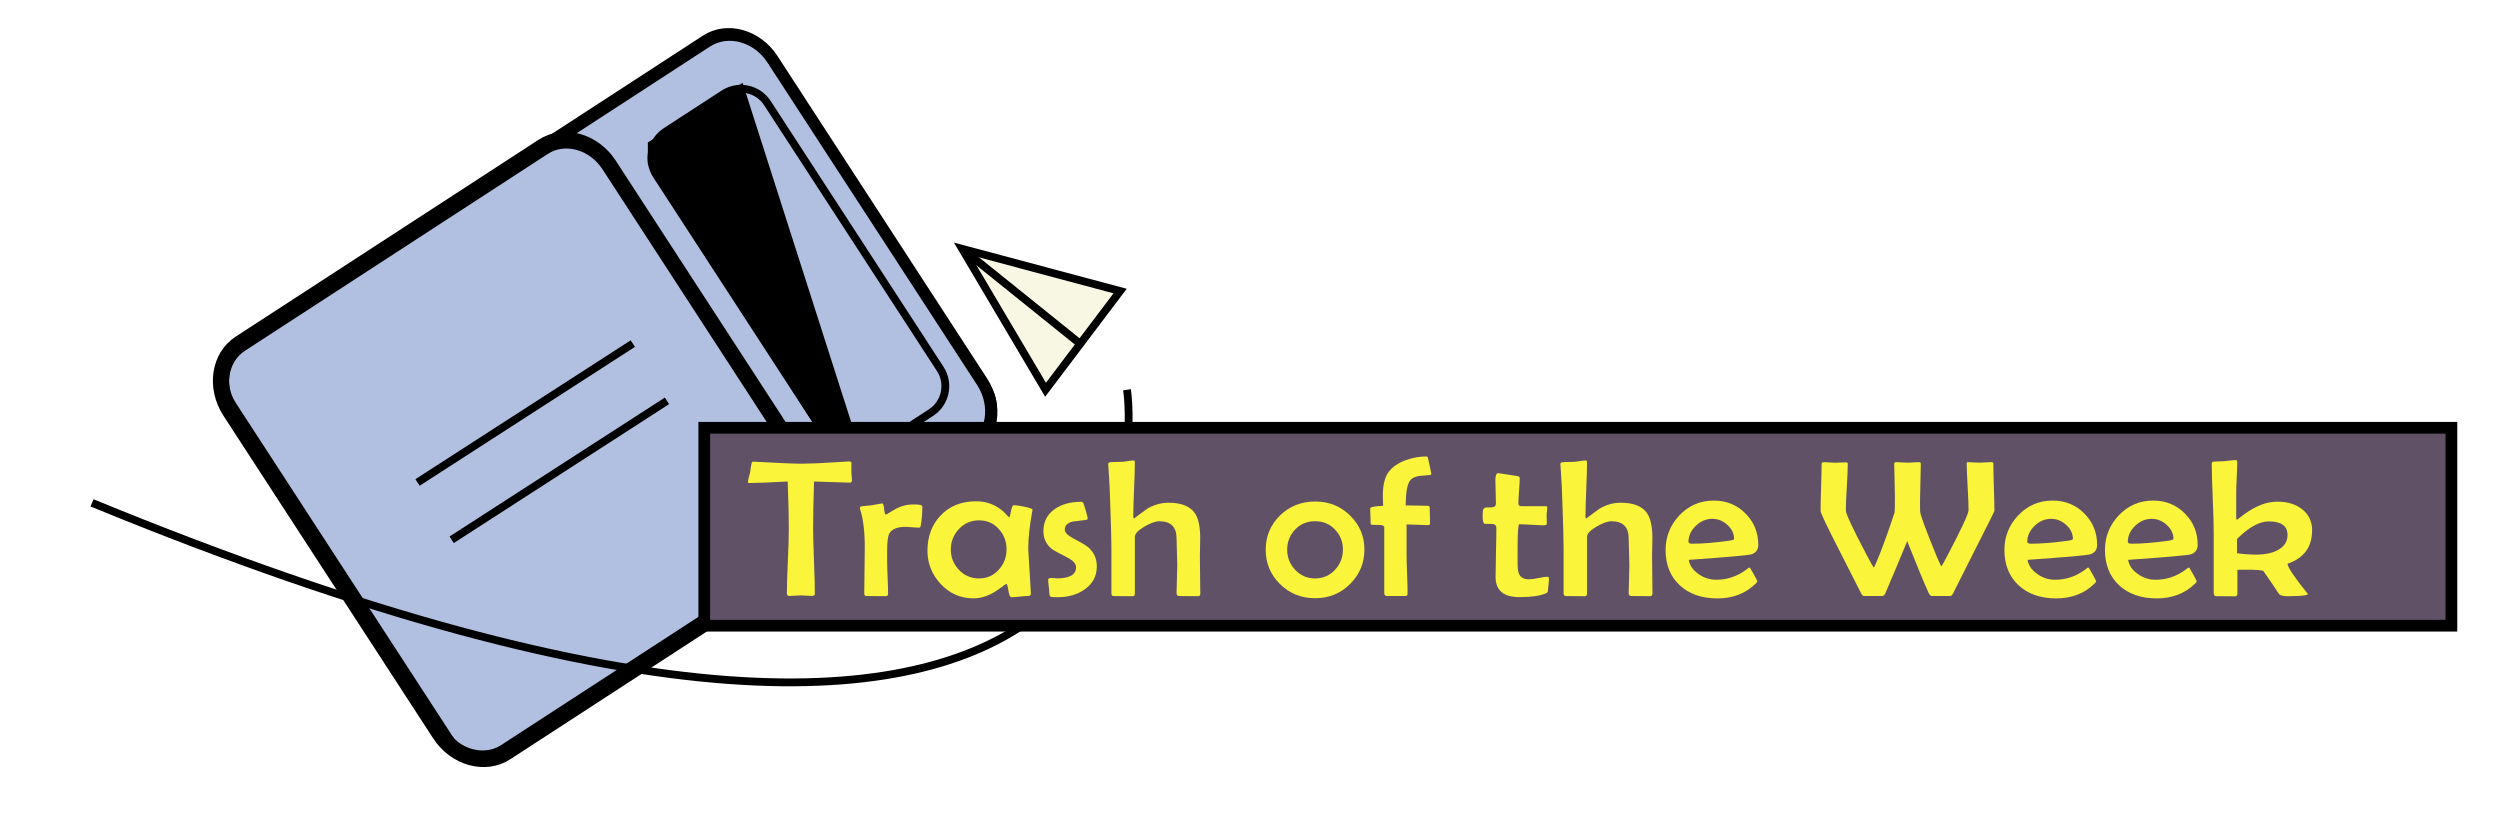
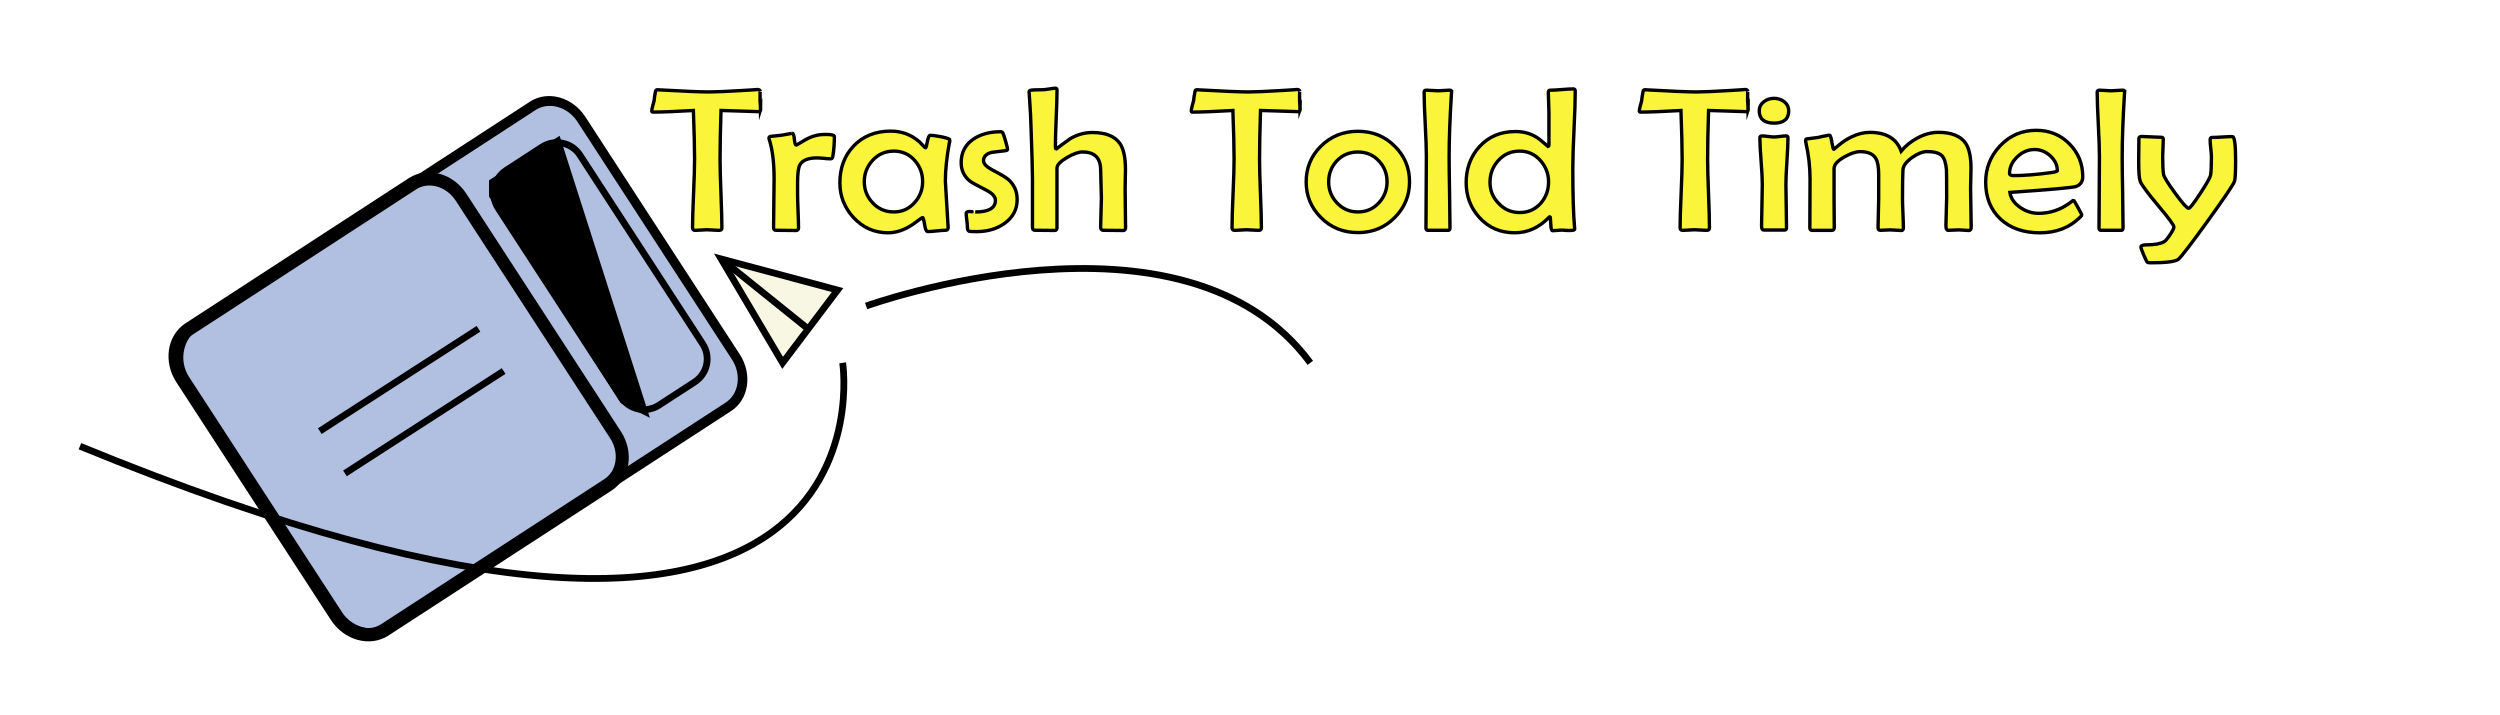
- <svg xmlns="http://www.w3.org/2000/svg" id="Layer_1" data-name="Layer 1" viewBox="0 0 640 210.67">
+ <svg xmlns="http://www.w3.org/2000/svg" id="Layer_1" data-name="Layer 1" viewBox="0 0 736.89 210.67">
  <defs>
    <style>
      .cls-1 {
        fill: #b1bfe0;
      }

      .cls-1, .cls-2, .cls-3, .cls-4, .cls-5, .cls-6 {
        stroke: #000;
        stroke-miterlimit: 10;
      }

      .cls-2 {
        fill: #f7f7e4;
      }

-       .cls-2, .cls-4, .cls-6 {
+       .cls-2, .cls-3, .cls-5 {
        stroke-width: 2px;
      }

-       .cls-3 {
-         fill: #615166;
-         stroke-width: 3px;
-       }
- 
-       .cls-7, .cls-6 {
+       .cls-7, .cls-5 {
        fill: none;
      }

-       .cls-8 {
+       .cls-6 {
        fill: #faf53a;
      }
    </style>
  </defs>
-   <rect class="cls-1" x="74.27" y="39.36" width="164.36" height="123.45" rx="11.03" ry="11.03" transform="translate(-29.82 101.6) rotate(-33.03)" />
+   <rect class="cls-1" x="66.58" y="55.68" width="139.46" height="104.75" rx="11.03" ry="11.03" transform="translate(-36.87 91.75) rotate(-33.03)" />
  <g>
-     <path class="cls-5" d="M111.71,188.57l-53.68-82.58c-4.29-6.59-3.02-15.05,2.82-18.85L180.24,9.53c5.84-3.8,14.09-1.52,18.37,5.07l53.68,82.58c4.29,6.59,3.02,15.05-2.82,18.85l-119.39,77.61c-5.84,3.8-14.09,1.52-18.37-5.07ZM196.88,15.73c-3.59-5.52-10.49-7.42-15.38-4.24L62.12,89.09c-4.89,3.18-5.95,10.26-2.36,15.78l53.68,82.58c3.59,5.52,10.49,7.42,15.38,4.24l119.39-77.61c4.89-3.18,5.95-10.26,2.36-15.78L196.88,15.73Z" />
-     <path class="cls-4" d="M111.72,188.46l-53.68-82.58c-4.29-6.59-3.02-15.05,2.82-18.85l77.57-50.42c5.84-3.8,14.09-1.52,18.37,5.07l53.68,82.58c4.29,6.59,3.02,15.05-2.82,18.85l-77.57,50.42c-5.84,3.8-14.09,1.52-18.37-5.07ZM155.08,42.8c-3.59-5.52-10.49-7.42-15.38-4.24l-77.57,50.42c-4.89,3.18-5.95,10.26-2.36,15.78l53.68,82.58c3.59,5.52,10.49,7.42,15.38,4.24l77.57-50.42c4.89-3.18,5.95-10.26,2.36-15.78l-53.68-82.58Z" />
+     <path class="cls-4" d="M98.35,182.28l-45.55-70.07c-3.64-5.6-2.56-12.77,2.4-15.99L156.5,30.37c4.96-3.22,11.95-1.29,15.59,4.3l45.55,70.07c3.64,5.6,2.56,12.77-2.4,15.99l-101.3,65.85c-4.96,3.22-11.95,1.29-15.59-4.3ZM170.63,35.62c-3.04-4.68-8.9-6.3-13.05-3.6L56.27,97.87c-4.15,2.7-5.05,8.7-2.01,13.39l45.55,70.07c3.04,4.68,8.9,6.3,13.05,3.6l101.3-65.85c4.15-2.7,5.05-8.7,2.01-13.39l-45.55-70.07Z" />
+     <path class="cls-3" d="M98.37,182.19l-45.55-70.07c-3.64-5.6-2.56-12.77,2.4-15.99l65.82-42.78c4.96-3.22,11.95-1.29,15.59,4.3l45.55,70.07c3.64,5.6,2.56,12.77-2.4,15.99l-65.82,42.78c-4.96,3.22-11.95,1.29-15.59-4.3ZM135.15,58.59c-3.04-4.68-8.9-6.3-13.05-3.6l-65.82,42.78c-4.15,2.7-5.05,8.7-2.01,13.39l45.55,70.07c3.04,4.68,8.9,6.3,13.05,3.6l65.82-42.78c4.15-2.7,5.05-8.7,2.01-13.39l-45.55-70.07Z" />
  </g>
-   <rect class="cls-6" x="155.7" y="52.73" width="97.34" height="33.86" rx="8.09" ry="8.09" transform="translate(151.39 -139.66) rotate(56.97)" />
-   <line class="cls-6" x1="162" y1="87.96" x2="106.89" y2="123.51" />
-   <line class="cls-6" x1="170.74" y1="102.62" x2="115.63" y2="138.18" />
-   <polygon class="cls-4" points="189.54 22.73 219.58 116.57 212.29 112.9 166.85 41.68 166.85 37.01 189.54 22.73" />
-   <polygon class="cls-2" points="246.31 63.7 267.66 99.78 286.75 74.51 246.31 63.7" />
-   <line class="cls-6" x1="246.31" y1="63.7" x2="276.54" y2="88.02" />
-   <path class="cls-6" d="M288.52,99.78s22.73,147.17-264.96,28.95" />
+   <rect class="cls-5" x="135.68" y="67.02" width="82.59" height="28.73" rx="8.09" ry="8.09" transform="translate(148.76 -111.35) rotate(56.97)" />
+   <line class="cls-5" x1="141.03" y1="96.91" x2="94.26" y2="127.08" />
+   <line class="cls-5" x1="148.45" y1="109.36" x2="101.68" y2="139.53" />
+   <polygon class="cls-3" points="164.4 41.57 189.88 121.19 183.7 118.08 145.14 57.65 145.14 53.69 164.4 41.57" />
+   <polygon class="cls-2" points="212.57 76.33 230.68 106.95 246.88 85.5 212.57 76.33" />
+   <line class="cls-5" x1="212.57" y1="76.33" x2="238.22" y2="96.97" />
+   <path class="cls-5" d="M248.38,106.95s19.29,124.88-224.82,24.57" />
  <g>
-     <rect class="cls-3" x="180.29" y="109.51" width="447.27" height="50.67" />
-     <g>
-       <rect class="cls-7" x="191.13" y="118.02" width="541.1" height="61.16" />
-       <path class="cls-8" d="M218.09,122.93c0,.42-.16.63-.47.63-.49,0-3.56-.1-9.23-.29-.16,4.96-.23,8.94-.23,11.94,0,1.87.07,4.68.22,8.42.15,3.74.22,6.55.22,8.42,0,.34-.25.51-.76.51-.31,0-.79-.02-1.43-.07-.64-.05-1.13-.07-1.46-.07-.31,0-.79.02-1.43.07-.64.05-1.12.07-1.43.07-.43,0-.65-.2-.65-.61,0-1.86.08-4.64.25-8.36.17-3.72.25-6.51.25-8.39,0-2.9-.1-6.88-.29-11.94-4.49.26-7.77.39-9.86.39-.21,0-.31-.08-.31-.24,0-.29.08-.72.23-1.27.19-.72.3-1.14.34-1.27.03-.57.16-1.36.37-2.37.09-.21.23-.32.44-.32l.31.02c6.15.34,10.21.51,12.18.51,1.74,0,4.58-.12,8.53-.37,2.69-.16,3.82-.24,3.36-.24.45,0,.7.15.76.44-.04-.18-.05.61-.05,2.37,0,.21.03.54.08.99.05.45.08.79.08,1.01Z" />
-       <path class="cls-8" d="M236.11,129.65c0,1.79-.13,3.42-.39,4.88-.05.37-.23.56-.52.56-.37,0-.92-.04-1.66-.11-.74-.07-1.3-.11-1.68-.11-2.19,0-3.59.58-4.2,1.73-.37.7-.55,2.16-.55,4.37v2.69c0,.91.04,2.29.12,4.15.08,1.86.12,3.24.12,4.15,0,.44-.2.66-.6.66-.54,0-1.36,0-2.45-.02-1.1-.02-1.91-.02-2.45-.02-.4,0-.6-.2-.6-.61,0-1.32.02-3.3.07-5.96.04-2.65.06-4.65.06-5.98,0-4.02-.4-7.25-1.2-9.69-.04-.13-.05-.23-.05-.29,0-.2.11-.33.34-.42.64-.06,1.55-.16,2.71-.29,1.88-.33,2.75-.49,2.61-.49.28,0,.46.48.55,1.44.09.96.24,1.44.47,1.44.03,0,.08-.02.13-.05.71-.42,1.43-.85,2.14-1.27.78-.44,1.58-.76,2.4-.98.68-.2,1.55-.29,2.61-.29,1.36,0,2.03.17,2.03.51Z" />
-       <path class="cls-8" d="M264.33,130.48c0,.07-.03.21-.08.44-.68,3.73-1.02,6.94-1.02,9.64,0,.16.22,3.82.65,10.96l.03.34c.02.47-.21.71-.69.71s-1.2.05-2.16.16c-.96.11-1.68.16-2.15.16-.33,0-.58-.57-.76-1.71-.17-1.14-.34-1.71-.5-1.71-.1,0-.57.32-1.41.95-1.03.78-1.98,1.38-2.87,1.78-1.37.65-2.75.98-4.12.98-3.37,0-6.22-1.26-8.53-3.78-2.19-2.41-3.29-5.22-3.29-8.42,0-3.61,1.1-6.6,3.31-8.96,2.31-2.46,5.35-3.69,9.13-3.69,2.66,0,4.98.86,6.96,2.59.3.33.76.8,1.38,1.42.05.05.1.07.16.07.1,0,.25-.51.44-1.54.19-1.03.43-1.54.73-1.54.47,0,1.35.12,2.63.37,1.43.29,2.14.55,2.14.78ZM257.68,140.68c0-2-.63-3.72-1.9-5.15-1.34-1.55-3.05-2.32-5.14-2.32s-3.83.77-5.22,2.29c-1.34,1.46-2.01,3.19-2.01,5.18s.67,3.68,2.01,5.13c1.39,1.51,3.13,2.27,5.22,2.27s3.74-.77,5.11-2.32c1.29-1.45,1.93-3.14,1.93-5.08Z" />
-       <path class="cls-8" d="M280.78,145.05c0,2.42-1.03,4.37-3.1,5.83-1.88,1.33-4.16,2-6.86,2-1.04,0-1.63-.02-1.77-.07-.3-.13-.44-.53-.44-1.2,0-.36-.05-.89-.14-1.61-.1-.72-.14-1.25-.14-1.59,0-.21.16-.35.47-.42.23-.05.55-.05.96,0,.54.05.8.07.78.07,3.29,0,4.93-.94,4.93-2.83,0-.9-.72-1.72-2.16-2.47-2.35-1.2-3.69-1.94-4.04-2.22-1.44-1.16-2.16-2.67-2.16-4.54,0-2.44.98-4.35,2.95-5.71,1.77-1.22,4.02-1.83,6.73-1.83.24,0,.42.11.53.32.11.21.33.87.65,1.98.32,1.11.48,1.77.48,2,0,.18-.17.29-.5.34-1.11.15-2.23.29-3.36.42-1.34.34-2.01,1.03-2.01,2.05,0,.73.7,1.47,2.11,2.22,2.09,1.09,3.41,1.88,3.96,2.37,1.43,1.27,2.14,2.9,2.14,4.88Z" />
-       <path class="cls-8" d="M307.3,151.72c0,.6-.18.9-.55.9-.54,0-1.36,0-2.45-.02-1.09-.02-1.91-.02-2.45-.02-.43,0-.65-.27-.65-.81,0-.78.03-1.96.09-3.54s.09-2.77.09-3.56c0-.75-.03-1.88-.09-3.41-.06-1.52-.09-2.67-.09-3.43,0-2.93-1.48-4.39-4.43-4.39-.96,0-2.21.45-3.76,1.34-1.65.96-2.48,1.84-2.48,2.64v14.5c0,.47-.18.71-.55.71-.54,0-1.35,0-2.43-.02-1.08-.02-1.89-.02-2.43-.02-.4,0-.6-.22-.6-.66v-11.79c0-1.92-.11-6.01-.34-12.26-.03-1.94-.18-4.8-.44-8.59-.03-.2-.05-.33-.05-.39,0-.28.1-.45.31-.51.3-.1,1.28-.15,2.95-.15.36,0,.91-.06,1.64-.18.73-.12,1.26-.18,1.59-.18.23,0,.34.15.34.46,0,1.53-.06,3.83-.2,6.9-.13,3.07-.2,5.37-.2,6.9,0,.37.07.57.21.59.89-.7,2.03-1.55,3.44-2.54,1.7-.99,3.5-1.49,5.4-1.49,3.27,0,5.52.91,6.75,2.73.89,1.33,1.33,3.45,1.33,6.35,0,.5-.01,1.28-.04,2.33-.03,1.05-.04,1.83-.04,2.33,0,1.04.02,2.6.05,4.66.04,2.07.05,3.61.05,4.64Z" />
-       <path class="cls-8" d="M349.29,140.68c0,3.4-1.19,6.31-3.57,8.72-2.43,2.49-5.45,3.74-9.05,3.74s-6.64-1.24-9.08-3.71c-2.38-2.39-3.57-5.29-3.57-8.69s1.19-6.3,3.57-8.69c2.45-2.44,5.48-3.66,9.08-3.66s6.59,1.22,9.02,3.66c2.4,2.38,3.6,5.26,3.6,8.64ZM343.79,140.73c0-1.99-.65-3.68-1.96-5.08-1.36-1.48-3.08-2.22-5.16-2.22s-3.82.73-5.19,2.2c-1.3,1.42-1.96,3.12-1.96,5.1s.66,3.65,1.98,5.08c1.39,1.51,3.11,2.27,5.16,2.27s3.79-.76,5.16-2.27c1.3-1.43,1.96-3.12,1.96-5.08Z" />
-       <path class="cls-8" d="M366.42,121.27c0,.2-.16.31-.47.34-.85.08-1.69.15-2.53.22-.99.13-1.75.46-2.27.98-.85.86-1.28,3.05-1.28,6.57.57,0,1.48.02,2.71.05,1.23.03,2.16.05,2.79.05.42,0,.63.15.63.44,0,.46.02,1.14.05,2.04s.05,1.57.05,2.01c0,.31-.17.46-.52.46-.61,0-1.53-.03-2.76-.09-1.23-.06-2.15-.09-2.74-.09v7.3c0,1.14.04,2.87.13,5.18.09,2.31.13,4.04.13,5.18,0,.44-.17.66-.52.66h-4.77c-.45,0-.68-.25-.68-.76v-16.8c0-.44-.53-.65-1.59-.63-1.15.02-1.76-.02-1.83-.12-.05-.05-.08-.35-.08-.9,0-.36-.02-.89-.05-1.6s-.05-1.24-.05-1.6,1.1-.57,3.31-.68c-.05-1.04-.08-1.89-.08-2.54,0-2.88.55-4.99,1.64-6.32.97-1.2,2.4-2.15,4.28-2.83,1.69-.62,3.43-.93,5.24-.93.17,0,.3.09.37.27.02.03.17.72.46,2.06.29,1.34.43,2.04.43,2.09Z" />
-       <path class="cls-8" d="M396.54,148.08c0,.36-.04.85-.1,1.46-.09.77-.14,1.26-.16,1.49-.02.29-.04.47-.08.54-.07.11-.24.23-.5.34-1.43.63-3.67.95-6.73.95-4.07,0-6.1-1.72-6.1-5.18,0-1.38.03-3.46.1-6.24.07-2.77.1-4.85.1-6.24,0-.67-.36-1.03-1.07-1.07-.64,0-1.28,0-1.9-.02-.36-.08-.55-.75-.55-2,0-.47.03-.97.1-1.49.05-.39.33-.63.83-.71.43,0,.86,0,1.28-.02.8-.03,1.2-.37,1.2-1s-.02-1.64-.07-2.98c-.04-1.33-.07-2.34-.07-3,0-1.19.24-1.78.73-1.78.16,0,1.79.25,4.9.76.4.05.6.23.6.54,0,.72-.06,1.79-.17,3.22-.11,1.43-.17,2.51-.17,3.22,0,.47.24.71.7.71h6.26c.3,0,.44.1.44.29s-.03.51-.09.94c-.06.43-.09.75-.09.96,0,.24,0,.62.03,1.12.02.5.03.88.03,1.12,0,.31-.24.46-.73.46-.7,0-1.75-.04-3.16-.13-1.41-.09-2.46-.13-3.16-.13-.14,0-.24.46-.31,1.39-.09,1.16-.13,2.78-.13,4.86v3.64c0,1.4.14,2.38.42,2.93.42.85,1.28,1.27,2.58,1.27.54,0,1.33-.11,2.37-.33,1.04-.22,1.82-.33,2.32-.33.21,0,.31.15.31.44Z" />
-       <path class="cls-8" d="M423.04,151.72c0,.6-.18.9-.55.9-.54,0-1.36,0-2.45-.02-1.09-.02-1.91-.02-2.45-.02-.43,0-.65-.27-.65-.81,0-.78.03-1.96.09-3.54.06-1.58.09-2.77.09-3.56,0-.75-.03-1.88-.09-3.41-.06-1.52-.09-2.67-.09-3.43,0-2.93-1.48-4.39-4.43-4.39-.96,0-2.21.45-3.75,1.34-1.65.96-2.48,1.84-2.48,2.64v14.5c0,.47-.18.71-.55.71-.54,0-1.35,0-2.43-.02-1.08-.02-1.89-.02-2.42-.02-.4,0-.6-.22-.6-.66v-11.79c0-1.92-.11-6.01-.34-12.26-.04-1.94-.18-4.8-.44-8.59-.04-.2-.05-.33-.05-.39,0-.28.1-.45.31-.51.29-.1,1.28-.15,2.95-.15.37,0,.91-.06,1.64-.18.73-.12,1.26-.18,1.59-.18.23,0,.34.15.34.46,0,1.53-.07,3.83-.2,6.9-.13,3.07-.2,5.37-.2,6.9,0,.37.07.57.21.59.89-.7,2.03-1.55,3.44-2.54,1.7-.99,3.5-1.49,5.4-1.49,3.27,0,5.52.91,6.75,2.73.89,1.33,1.33,3.45,1.33,6.35,0,.5-.01,1.28-.04,2.33-.03,1.05-.04,1.83-.04,2.33,0,1.04.02,2.6.05,4.66.03,2.07.05,3.61.05,4.64Z" />
-       <path class="cls-8" d="M450.13,139.46c0,1.2-.56,2.01-1.67,2.42-.75.26-6.13.74-16.14,1.44.23,1.43,1.07,2.65,2.53,3.66,1.39.96,2.88,1.44,4.49,1.44,2.75,0,5.27-.83,7.56-2.49.28-.21.56-.42.83-.63.14,0,.23.02.27.05.04.03.37.6.98,1.7.61,1.1.91,1.69.91,1.77,0,.1-.14.29-.42.56-2.56,2.54-5.83,3.81-9.83,3.81s-7.25-1.13-9.65-3.38c-2.4-2.25-3.6-5.26-3.6-9.02,0-3.35,1.15-6.27,3.44-8.76,2.42-2.59,5.38-3.88,8.89-3.88,3.27,0,6,1.12,8.19,3.37,2.14,2.18,3.21,4.83,3.21,7.96ZM443.93,137.97c0-1.35-.57-2.55-1.71-3.59-1.14-1.04-2.42-1.56-3.85-1.56-1.6,0-3.02.6-4.26,1.81-1.24,1.2-1.86,2.56-1.86,4.05,0,.34.31.51.94.51,2.57,0,5.65-.24,9.23-.73,1.01-.13,1.51-.29,1.51-.49Z" />
-       <path class="cls-8" d="M510.56,130.82c0,.13-1.74,3.61-5.22,10.45-1.17,2.38-2.95,5.92-5.35,10.64-.23.44-.46.66-.7.66h-4.69c-.33,0-.6-.22-.81-.66-1.29-2.83-3.14-7.29-5.55-13.38-1.2,3-3.07,7.46-5.61,13.38-.19.44-.45.66-.78.66h-4.67c-.26,0-.5-.22-.73-.66-1.2-2.36-3-5.91-5.4-10.64-3.32-6.48-4.98-9.96-4.98-10.45,0-1.33.04-3.34.13-6.03s.13-4.7.13-6.03c0-.29.22-.44.65-.44.31,0,.79.02,1.42.07s1.11.07,1.42.07c.3,0,.74-.02,1.33-.05.59-.03,1.03-.05,1.33-.05.37,0,.55.12.55.37,0,1.32-.08,3.31-.25,5.97s-.25,4.65-.25,5.97c0,.83,1.75,4.59,5.27,11.28,1.16,2.21,1.8,3.32,1.9,3.32.04-.02.08-.07.13-.17.21-.37.65-1.42,1.33-3.12,1.25-3.17,2.54-6.78,3.86-10.82.05-.41.08-1.69.08-3.86,0-.96-.03-2.4-.09-4.31-.06-1.91-.09-3.35-.09-4.31,0-.24.18-.37.55-.37.33,0,.83.02,1.49.07.66.05,1.16.07,1.51.07.29,0,.74-.02,1.33-.07.59-.05,1.03-.07,1.33-.07.4,0,.6.13.6.39,0,1.03-.04,2.57-.1,4.63-.07,2.06-.1,3.6-.1,4.63,0,1.68,0,2.69.03,3.05.05.81,1.36,4.39,3.94,10.72.28.72.73,1.74,1.36,3.08.02.07.05.12.1.17.1,0,.72-1.08,1.85-3.25,3.42-6.56,5.14-10.26,5.14-11.11,0-1.33-.08-3.33-.23-5.98-.16-2.65-.24-4.64-.24-5.96,0-.24.07-.37.21-.37.35,0,.86.02,1.55.07.69.05,1.2.07,1.55.07.31,0,.79-.02,1.43-.07.64-.05,1.13-.07,1.46-.07.37,0,.57.1.63.29,0-.02,0,.21,0,.68,0,1.29.04,3.21.13,5.76.09,2.56.13,4.48.13,5.76Z" />
-       <path class="cls-8" d="M536.87,139.46c0,1.2-.56,2.01-1.67,2.42-.75.26-6.13.74-16.14,1.44.23,1.43,1.07,2.65,2.53,3.66,1.39.96,2.88,1.44,4.49,1.44,2.75,0,5.27-.83,7.56-2.49.28-.21.56-.42.83-.63.14,0,.23.02.27.05.04.03.37.6.98,1.7.61,1.1.91,1.69.91,1.77,0,.1-.14.29-.42.56-2.56,2.54-5.83,3.81-9.83,3.81s-7.25-1.13-9.65-3.38c-2.4-2.25-3.6-5.26-3.6-9.02,0-3.35,1.15-6.27,3.44-8.76,2.42-2.59,5.38-3.88,8.89-3.88,3.27,0,6,1.12,8.19,3.37,2.14,2.18,3.21,4.83,3.21,7.96ZM530.66,137.97c0-1.35-.57-2.55-1.71-3.59-1.14-1.04-2.42-1.56-3.85-1.56-1.6,0-3.02.6-4.26,1.81-1.24,1.2-1.86,2.56-1.86,4.05,0,.34.31.51.94.51,2.57,0,5.65-.24,9.23-.73,1.01-.13,1.51-.29,1.51-.49Z" />
-       <path class="cls-8" d="M562.61,139.46c0,1.2-.56,2.01-1.67,2.42-.75.26-6.13.74-16.14,1.44.23,1.43,1.07,2.65,2.53,3.66,1.39.96,2.88,1.44,4.49,1.44,2.75,0,5.27-.83,7.56-2.49.28-.21.56-.42.83-.63.14,0,.23.02.27.05.04.03.37.6.98,1.7.61,1.1.91,1.69.91,1.77,0,.1-.14.29-.42.56-2.56,2.54-5.83,3.81-9.83,3.81s-7.25-1.13-9.65-3.38c-2.4-2.25-3.6-5.26-3.6-9.02,0-3.35,1.15-6.27,3.44-8.76,2.42-2.59,5.38-3.88,8.89-3.88,3.27,0,6,1.12,8.19,3.37,2.14,2.18,3.21,4.83,3.21,7.96ZM556.4,137.97c0-1.35-.57-2.55-1.71-3.59-1.14-1.04-2.42-1.56-3.85-1.56-1.6,0-3.02.6-4.26,1.81-1.24,1.2-1.86,2.56-1.86,4.05,0,.34.31.51.94.51,2.57,0,5.65-.24,9.23-.73,1.01-.13,1.51-.29,1.51-.49Z" />
-       <path class="cls-8" d="M591.89,135.82c0,4.23-2.1,7.06-6.29,8.5,0,.83,1.74,3.42,5.22,7.76,0,.24-.87.41-2.61.49-1.15.05-2.01.07-2.58.07-1.23,0-2.01-.24-2.32-.73-.82-1.3-2.1-3.2-3.86-5.69-.21-.29-2.1-.42-5.66-.37l-1.02.02v6.03c0,.5-.19.76-.57.76-.56,0-1.38,0-2.46-.02-1.09-.02-1.91-.02-2.46-.02-.38,0-.57-.32-.57-.95v-15.19c0-1.99-.08-4.96-.25-8.91s-.25-6.93-.25-8.91c0-.29.17-.46.5-.49.57-.02,1.44-.05,2.61-.1.24-.02.76-.07,1.54-.17.63-.08,1.13-.12,1.51-.12.24,0,.36.2.36.59,0,.88-.04,2.19-.13,3.93-.09,1.74-.13,3.05-.13,3.93v6.3c0,.34.08.51.24.51.42-.33,1.04-.81,1.88-1.44,2.92-2.12,5.7-3.17,8.35-3.17s4.68.62,6.31,1.86c1.77,1.35,2.66,3.2,2.66,5.54ZM585.61,136.97c0-2.33-1.61-3.49-4.82-3.49-2.4,0-5.1,1.5-8.11,4.49v3.64c1.41.24,3.11.37,5.11.37s3.74-.36,5.16-1.07c1.77-.9,2.66-2.21,2.66-3.93Z" />
-     </g>
+     <rect class="cls-7" x="191.7" y="26.22" width="665.8" height="78.58" />
+     <path class="cls-6" d="M224.22,32.14c0,.51-.19.77-.57.77-.59,0-4.3-.12-11.13-.35-.19,5.99-.28,10.79-.28,14.4,0,2.26.09,5.64.27,10.16.18,4.51.27,7.9.27,10.16,0,.41-.3.62-.91.62-.38,0-.95-.03-1.73-.09-.78-.06-1.36-.09-1.76-.09-.38,0-.95.03-1.73.09-.78.06-1.35.09-1.73.09-.52,0-.79-.25-.79-.74,0-2.24.1-5.6.3-10.08.2-4.48.3-7.86.3-10.11,0-3.49-.12-8.29-.35-14.4-5.41.31-9.37.47-11.89.47-.25,0-.38-.1-.38-.29,0-.35.09-.86.28-1.53.23-.86.37-1.37.41-1.53.04-.69.19-1.64.44-2.86.1-.25.28-.38.53-.38l.38.03c7.42.41,12.32.62,14.69.62,2.1,0,5.52-.15,10.28-.44,3.25-.2,4.6-.29,4.06-.29.54,0,.85.18.91.53-.04-.22-.06.74-.06,2.86,0,.26.03.65.09,1.19.06.54.09.95.09,1.22Z" />
+     <path class="cls-6" d="M245.94,40.24c0,2.16-.16,4.12-.47,5.89-.06.45-.27.68-.63.68-.44,0-1.11-.04-2-.13s-1.57-.13-2.03-.13c-2.64,0-4.33.7-5.06,2.09-.44.84-.66,2.6-.66,5.27v3.24c0,1.1.05,2.77.14,5s.14,3.91.14,5c0,.53-.24.79-.72.79-.65,0-1.64-.01-2.96-.03s-2.31-.03-2.96-.03c-.48,0-.72-.25-.72-.74,0-1.59.03-3.98.08-7.18.05-3.2.08-5.6.08-7.21,0-4.85-.48-8.74-1.45-11.69-.04-.16-.06-.27-.06-.35,0-.24.14-.4.41-.5.78-.08,1.87-.2,3.27-.35,2.26-.39,3.31-.59,3.14-.59.33,0,.56.58.66,1.74.1,1.16.29,1.74.57,1.74.04,0,.09-.02.16-.06.86-.51,1.72-1.02,2.58-1.53.94-.53,1.91-.92,2.89-1.18.82-.24,1.87-.35,3.15-.35,1.63,0,2.45.21,2.45.62Z" />
+     <path class="cls-6" d="M279.97,41.24c0,.08-.03.26-.09.53-.82,4.49-1.23,8.37-1.23,11.63,0,.2.26,4.6.79,13.22l.03.41c.02.57-.26.85-.83.85s-1.45.06-2.61.19c-1.16.13-2.03.19-2.59.19-.4,0-.7-.69-.91-2.06-.21-1.37-.41-2.06-.6-2.06-.13,0-.69.38-1.7,1.15-1.24.94-2.39,1.66-3.46,2.15-1.66.78-3.31,1.18-4.97,1.18-4.07,0-7.49-1.52-10.28-4.56-2.64-2.9-3.96-6.29-3.96-10.16,0-4.36,1.33-7.96,3.99-10.8,2.79-2.96,6.46-4.45,11.01-4.45,3.21,0,6.01,1.04,8.4,3.12.36.39.91.96,1.67,1.71.06.06.13.09.19.09.13,0,.3-.62.53-1.85.23-1.24.52-1.85.88-1.85.57,0,1.62.15,3.18.44,1.72.35,2.58.67,2.58.94ZM271.95,53.55c0-2.41-.77-4.48-2.3-6.21-1.61-1.86-3.68-2.8-6.19-2.8s-4.61.92-6.29,2.77c-1.61,1.77-2.42,3.85-2.42,6.24s.81,4.44,2.42,6.18c1.68,1.83,3.77,2.74,6.29,2.74s4.51-.93,6.16-2.8c1.55-1.75,2.33-3.79,2.33-6.12Z" />
+     <path class="cls-6" d="M299.81,58.82c0,2.92-1.25,5.27-3.74,7.04-2.26,1.61-5.02,2.41-8.27,2.41-1.26,0-1.97-.03-2.14-.09-.36-.16-.53-.64-.53-1.44,0-.43-.06-1.08-.17-1.94-.12-.86-.17-1.5-.17-1.91,0-.25.19-.42.57-.5.27-.06.66-.06,1.16,0,.65.06.96.09.94.09,3.96,0,5.94-1.14,5.94-3.42,0-1.08-.87-2.07-2.61-2.97-2.83-1.45-4.46-2.35-4.87-2.68-1.74-1.39-2.61-3.22-2.61-5.48,0-2.94,1.18-5.24,3.55-6.89,2.14-1.47,4.84-2.21,8.11-2.21.29,0,.51.13.64.38.14.26.4,1.05.79,2.38.39,1.33.58,2.14.58,2.41,0,.22-.2.35-.6.41-1.34.18-2.69.34-4.06.5-1.62.41-2.42,1.24-2.42,2.47,0,.88.85,1.78,2.55,2.68,2.52,1.31,4.11,2.27,4.78,2.86,1.72,1.53,2.58,3.49,2.58,5.89Z" />
+     <path class="cls-6" d="M331.79,66.85c0,.73-.22,1.09-.66,1.09-.65,0-1.64-.01-2.96-.03-1.32-.02-2.31-.03-2.96-.03-.52,0-.79-.32-.79-.97,0-.94.04-2.36.11-4.27.07-1.9.11-3.34.11-4.3,0-.9-.04-2.27-.11-4.11-.07-1.83-.11-3.21-.11-4.14,0-3.53-1.78-5.3-5.35-5.3-1.15,0-2.66.54-4.53,1.62-1.99,1.16-2.99,2.22-2.99,3.18v17.49c0,.57-.22.85-.66.85-.65,0-1.62-.01-2.92-.03s-2.28-.03-2.92-.03c-.48,0-.72-.27-.72-.79v-14.22c0-2.32-.14-7.24-.41-14.78-.04-2.34-.22-5.79-.54-10.36-.04-.24-.06-.39-.06-.47,0-.33.13-.54.38-.62.36-.12,1.54-.18,3.55-.18.44,0,1.1-.07,1.98-.22.88-.15,1.52-.22,1.92-.22.27,0,.41.19.41.56,0,1.84-.08,4.62-.24,8.32-.16,3.7-.24,6.47-.24,8.32,0,.45.08.69.25.71,1.07-.84,2.45-1.86,4.15-3.06,2.05-1.2,4.22-1.8,6.51-1.8,3.94,0,6.66,1.1,8.15,3.3,1.07,1.61,1.6,4.16,1.6,7.65,0,.61-.02,1.55-.05,2.81-.03,1.27-.05,2.2-.05,2.81,0,1.26.02,3.13.06,5.62.04,2.49.06,4.36.06,5.59Z" />
+     <path class="cls-6" d="M383.24,32.14c0,.51-.19.77-.57.77-.59,0-4.3-.12-11.13-.35-.19,5.99-.28,10.79-.28,14.4,0,2.26.09,5.64.27,10.16.18,4.51.27,7.9.27,10.16,0,.41-.3.62-.91.62-.38,0-.95-.03-1.73-.09-.78-.06-1.36-.09-1.76-.09s-.96.03-1.73.09c-.78.06-1.35.09-1.73.09-.52,0-.79-.25-.79-.74,0-2.24.1-5.6.3-10.08s.3-7.86.3-10.11c0-3.49-.12-8.29-.35-14.4-5.41.31-9.37.47-11.89.47-.25,0-.38-.1-.38-.29,0-.35.09-.86.28-1.53.23-.86.37-1.37.41-1.53.04-.69.19-1.64.44-2.86.1-.25.28-.38.53-.38l.38.03c7.42.41,12.32.62,14.69.62,2.1,0,5.52-.15,10.28-.44,3.25-.2,4.6-.29,4.06-.29.54,0,.85.18.91.53-.04-.22-.06.74-.06,2.86,0,.26.03.65.09,1.19.06.54.09.95.09,1.22Z" />
+     <path class="cls-6" d="M415.47,53.55c0,4.1-1.44,7.61-4.31,10.51-2.94,3-6.57,4.5-10.91,4.5s-8.01-1.49-10.94-4.48c-2.87-2.88-4.31-6.38-4.31-10.48s1.44-7.6,4.31-10.48c2.96-2.94,6.6-4.42,10.94-4.42s7.95,1.47,10.88,4.42c2.89,2.87,4.34,6.34,4.34,10.42ZM408.84,53.61c0-2.39-.79-4.44-2.36-6.12-1.63-1.79-3.71-2.68-6.23-2.68s-4.6.88-6.26,2.65c-1.57,1.71-2.36,3.76-2.36,6.15s.8,4.4,2.39,6.12c1.68,1.83,3.75,2.74,6.23,2.74s4.57-.91,6.23-2.74c1.57-1.73,2.36-3.77,2.36-6.12Z" />
+     <path class="cls-6" d="M427.86,27.05l-.03.38c-.46,7.3-.69,13.57-.69,18.81,0,2.34.04,5.83.13,10.5.08,4.66.12,8.15.12,10.47,0,.45-.17.68-.5.68h-6.01c-.38,0-.57-.23-.57-.68,0-2.32.02-5.8.06-10.47.04-4.66.06-8.16.06-10.5,0-2.12-.11-5.3-.33-9.55-.22-4.25-.33-7.42-.33-9.52,0-.39.22-.59.66-.59.38,0,.94.03,1.7.09.75.06,1.32.09,1.7.09.4,0,.98-.03,1.76-.09.78-.06,1.35-.09,1.73-.09s.55.16.53.47Z" />
+     <path class="cls-6" d="M464.31,26.82c0,2.53-.12,6.33-.36,11.38-.24,5.05-.36,8.84-.36,11.35,0,7.75.18,13.62.53,17.6l.03.38c.02.2-.26.32-.85.38-.4.04-.96.04-1.7,0-.88-.06-1.29-.09-1.23-.09-.31,0-.78.03-1.38.09-.61.06-1.07.09-1.38.09-.29,0-.47-.68-.52-2.05-.05-1.36-.13-2.06-.24-2.08-.13.06-.28.19-.47.38-2.87,2.9-6.17,4.36-9.91,4.36-4.24,0-7.72-1.51-10.44-4.53-2.58-2.85-3.87-6.28-3.87-10.3s1.3-7.69,3.9-10.54c2.73-2.98,6.28-4.47,10.66-4.47,2.64,0,4.95.73,6.92,2.18.9.73,1.79,1.46,2.67,2.21.17-.06.25-.2.25-.41v-9.54c0-.65-.03-1.63-.09-2.94-.06-1.31-.09-2.31-.09-2.97,0-.47.17-.71.5-.71.78,0,1.93-.06,3.46-.19,1.53-.13,2.67-.19,3.43-.19.36,0,.54.21.54.62ZM456.45,53.61c0-2.35-.78-4.43-2.33-6.21-1.66-1.9-3.71-2.86-6.16-2.86-2.58,0-4.71.94-6.38,2.83-1.59,1.77-2.39,3.89-2.39,6.36s.83,4.41,2.48,6.15c1.7,1.85,3.79,2.77,6.29,2.77s4.59-.93,6.23-2.8c1.51-1.75,2.26-3.83,2.26-6.24Z" />
+     <path class="cls-6" d="M515.31,32.14c0,.51-.19.77-.57.77-.59,0-4.3-.12-11.13-.35-.19,5.99-.28,10.79-.28,14.4,0,2.26.09,5.64.27,10.16.18,4.51.27,7.9.27,10.16,0,.41-.3.62-.91.62-.38,0-.95-.03-1.73-.09-.78-.06-1.36-.09-1.76-.09s-.96.03-1.73.09c-.78.06-1.35.09-1.73.09-.52,0-.79-.25-.79-.74,0-2.24.1-5.6.3-10.08s.3-7.86.3-10.11c0-3.49-.12-8.29-.35-14.4-5.41.31-9.37.47-11.89.47-.25,0-.38-.1-.38-.29,0-.35.09-.86.28-1.53.23-.86.37-1.37.41-1.53.04-.69.19-1.64.44-2.86.1-.25.28-.38.53-.38l.38.03c7.42.41,12.32.62,14.69.62,2.1,0,5.52-.15,10.28-.44,3.25-.2,4.6-.29,4.06-.29.54,0,.85.18.91.53-.04-.22-.06.74-.06,2.86,0,.26.03.65.09,1.19.06.54.09.95.09,1.22Z" />
+     <path class="cls-6" d="M527.23,32.67c0,2.41-1.44,3.62-4.31,3.62s-4.37-1.21-4.37-3.62c0-1.08.45-1.97,1.35-2.68.84-.67,1.84-1,3.02-1s2.19.34,3.04,1.03c.85.69,1.27,1.57,1.27,2.65ZM527.01,40.65c0,1.51-.1,3.79-.3,6.84s-.3,5.34-.3,6.87c0,1.43.03,3.58.09,6.43.06,2.86.09,4.99.09,6.4,0,.41-.19.62-.57.62h-6.13c-.44,0-.66-.4-.66-1.21,0-1.35.04-3.39.11-6.11s.11-4.76.11-6.14c0-1.53-.12-3.83-.36-6.89-.24-3.06-.36-5.36-.36-6.89,0-.33.22-.5.66-.5.38,0,.96.05,1.75.15.79.1,1.38.15,1.78.15s.99-.05,1.78-.15c.79-.1,1.38-.15,1.78-.15.36,0,.53.19.53.56Z" />
+     <path class="cls-6" d="M581.04,66.79c0,.77-.24,1.15-.72,1.15-.31,0-.79-.03-1.43-.09-.64-.06-1.13-.09-1.46-.09-.36,0-.89.02-1.6.06-.71.04-1.25.06-1.6.06-.44,0-.66-.46-.66-1.38s.04-2.25.11-4.05c.07-1.8.11-3.15.11-4.05,0-4.97-.02-7.73-.06-8.3-.17-2.02-.61-3.42-1.32-4.18-.82-.82-2.28-1.24-4.37-1.24-1.32,0-2.81.59-4.47,1.77-1.72,1.24-2.61,2.45-2.67,3.65-.08,1.53-.13,4.33-.13,8.39,0,.96.04,2.4.13,4.33s.13,3.37.13,4.33c0,.53-.19.79-.57.79s-.93-.03-1.65-.09c-.72-.06-1.27-.09-1.65-.09-.33,0-.83.02-1.48.06-.65.04-1.14.06-1.48.06-.42,0-.63-.28-.63-.85,0-.94.03-2.36.09-4.25.06-1.89.09-3.31.09-4.25v-7.09c0-2.22-.28-3.8-.85-4.74-.8-1.33-2.32-2-4.56-2-1.32,0-2.89.52-4.72,1.56-2.01,1.14-3.02,2.29-3.02,3.44v8.6c0,.98,0,2.44.03,4.39.02,1.94.03,3.4.03,4.36,0,.57-.24.85-.72.85h-5.85c-.42,0-.63-.27-.63-.79,0-1.59,0-3.98.03-7.17.02-3.19.03-5.58.03-7.17,0-3.59-.41-7.17-1.23-10.75-.06-.25-.09-.46-.09-.62,0-.25.09-.4.28-.44.78-.08,1.91-.23,3.4-.44.69-.2,1.73-.41,3.11-.65l.25-.03c.25,0,.49.69.71,2.08.22,1.38.41,2.08.58,2.08l1.57-1.3c1.24-1,2.47-1.8,3.71-2.38,1.78-.86,3.56-1.3,5.35-1.3,4.82,0,7.89,1.85,9.21,5.53,1.3-1.57,2.91-2.87,4.84-3.89,2.05-1.1,4.09-1.65,6.1-1.65,3.88,0,6.56,1.06,8.05,3.18,1.07,1.57,1.6,4.05,1.6,7.45,0,.65-.02,1.65-.06,3-.04,1.35-.06,2.35-.06,3,0,1.24.03,3.1.09,5.58.06,2.48.09,4.34.09,5.58Z" />
+     <path class="cls-6" d="M613.9,52.07c0,1.45-.67,2.42-2.01,2.91-.9.31-7.39.89-19.47,1.74.27,1.73,1.29,3.2,3.05,4.42,1.68,1.16,3.48,1.74,5.41,1.74,3.31,0,6.35-1,9.12-3,.33-.25.67-.51,1.01-.77.17,0,.28.02.33.06.05.04.45.72,1.18,2.05.73,1.32,1.1,2.04,1.1,2.13,0,.12-.17.34-.5.68-3.08,3.06-7.03,4.59-11.86,4.59s-8.74-1.36-11.63-4.08c-2.89-2.72-4.34-6.34-4.34-10.88,0-4.04,1.38-7.57,4.15-10.57,2.91-3.12,6.49-4.68,10.72-4.68,3.94,0,7.23,1.35,9.87,4.06,2.58,2.63,3.87,5.83,3.87,9.6ZM606.41,50.28c0-1.63-.69-3.07-2.06-4.33-1.37-1.26-2.92-1.88-4.64-1.88-1.93,0-3.64.73-5.14,2.18-1.5,1.45-2.25,3.08-2.25,4.89,0,.41.38.62,1.13.62,3.1,0,6.81-.29,11.13-.88,1.22-.16,1.82-.35,1.82-.59Z" />
+     <path class="cls-6" d="M626.25,27.05l-.03.38c-.46,7.3-.69,13.57-.69,18.81,0,2.34.04,5.83.13,10.5.08,4.66.12,8.15.12,10.47,0,.45-.17.68-.5.68h-6.01c-.38,0-.57-.23-.57-.68,0-2.32.02-5.8.06-10.47.04-4.66.06-8.16.06-10.5,0-2.12-.11-5.3-.33-9.55-.22-4.25-.33-7.42-.33-9.52,0-.39.22-.59.66-.59.38,0,.94.03,1.7.09.75.06,1.32.09,1.7.09.4,0,.98-.03,1.76-.09.78-.06,1.35-.09,1.73-.09s.55.16.53.47Z" />
+     <path class="cls-6" d="M658.96,47.39c0,3.32-.11,5.32-.31,6.01-.27.88-2.87,4.74-7.78,11.56s-7.84,10.63-8.76,11.44c-.84.71-3.54,1.06-8.11,1.06-.54,0-.9-.05-1.05-.16s-.51-.82-1.07-2.13c-.56-1.31-.83-2.1-.83-2.35,0-.43.56-.65,1.67-.65,2.35,0,4.08-.31,5.19-.94.38-.22.95-.89,1.71-2.03.76-1.14,1.15-1.9,1.15-2.3,0-.53-1.52-2.6-4.56-6.21-3.21-3.83-5-6.25-5.38-7.27-.29-.8-.44-2.73-.44-5.77,0-.75.01-1.87.03-3.37s.03-2.63.03-3.4c0-.43.25-.65.75-.65.67,0,1.66.04,2.97.12,1.31.08,2.3.12,2.97.12.33,0,.5.21.5.62,0,.55-.03,1.37-.09,2.47-.06,1.1-.09,1.92-.09,2.47,0,2.39.08,4.18.25,5.36.13.75,1.27,2.6,3.43,5.56,2.16,2.96,3.49,4.45,3.99,4.45.36,0,1.49-1.46,3.4-4.37,1.91-2.91,2.92-4.71,3.05-5.4.17-.98.25-2.77.25-5.36,0-.57-.06-1.41-.19-2.52-.13-1.11-.19-1.94-.19-2.49,0-.49.17-.74.5-.74.67,0,1.68-.04,3.03-.13,1.35-.09,2.36-.13,3.04-.13.63,0,.94,2.38.94,7.15Z" />
  </g>
+   <rect class="cls-7" x="595.56" y="145.56" width="4.67" height=".67" />
+   <path class="cls-5" d="M386.22,106.95c-37.32-50.55-130.92-16.75-130.92-16.75" />
</svg>
